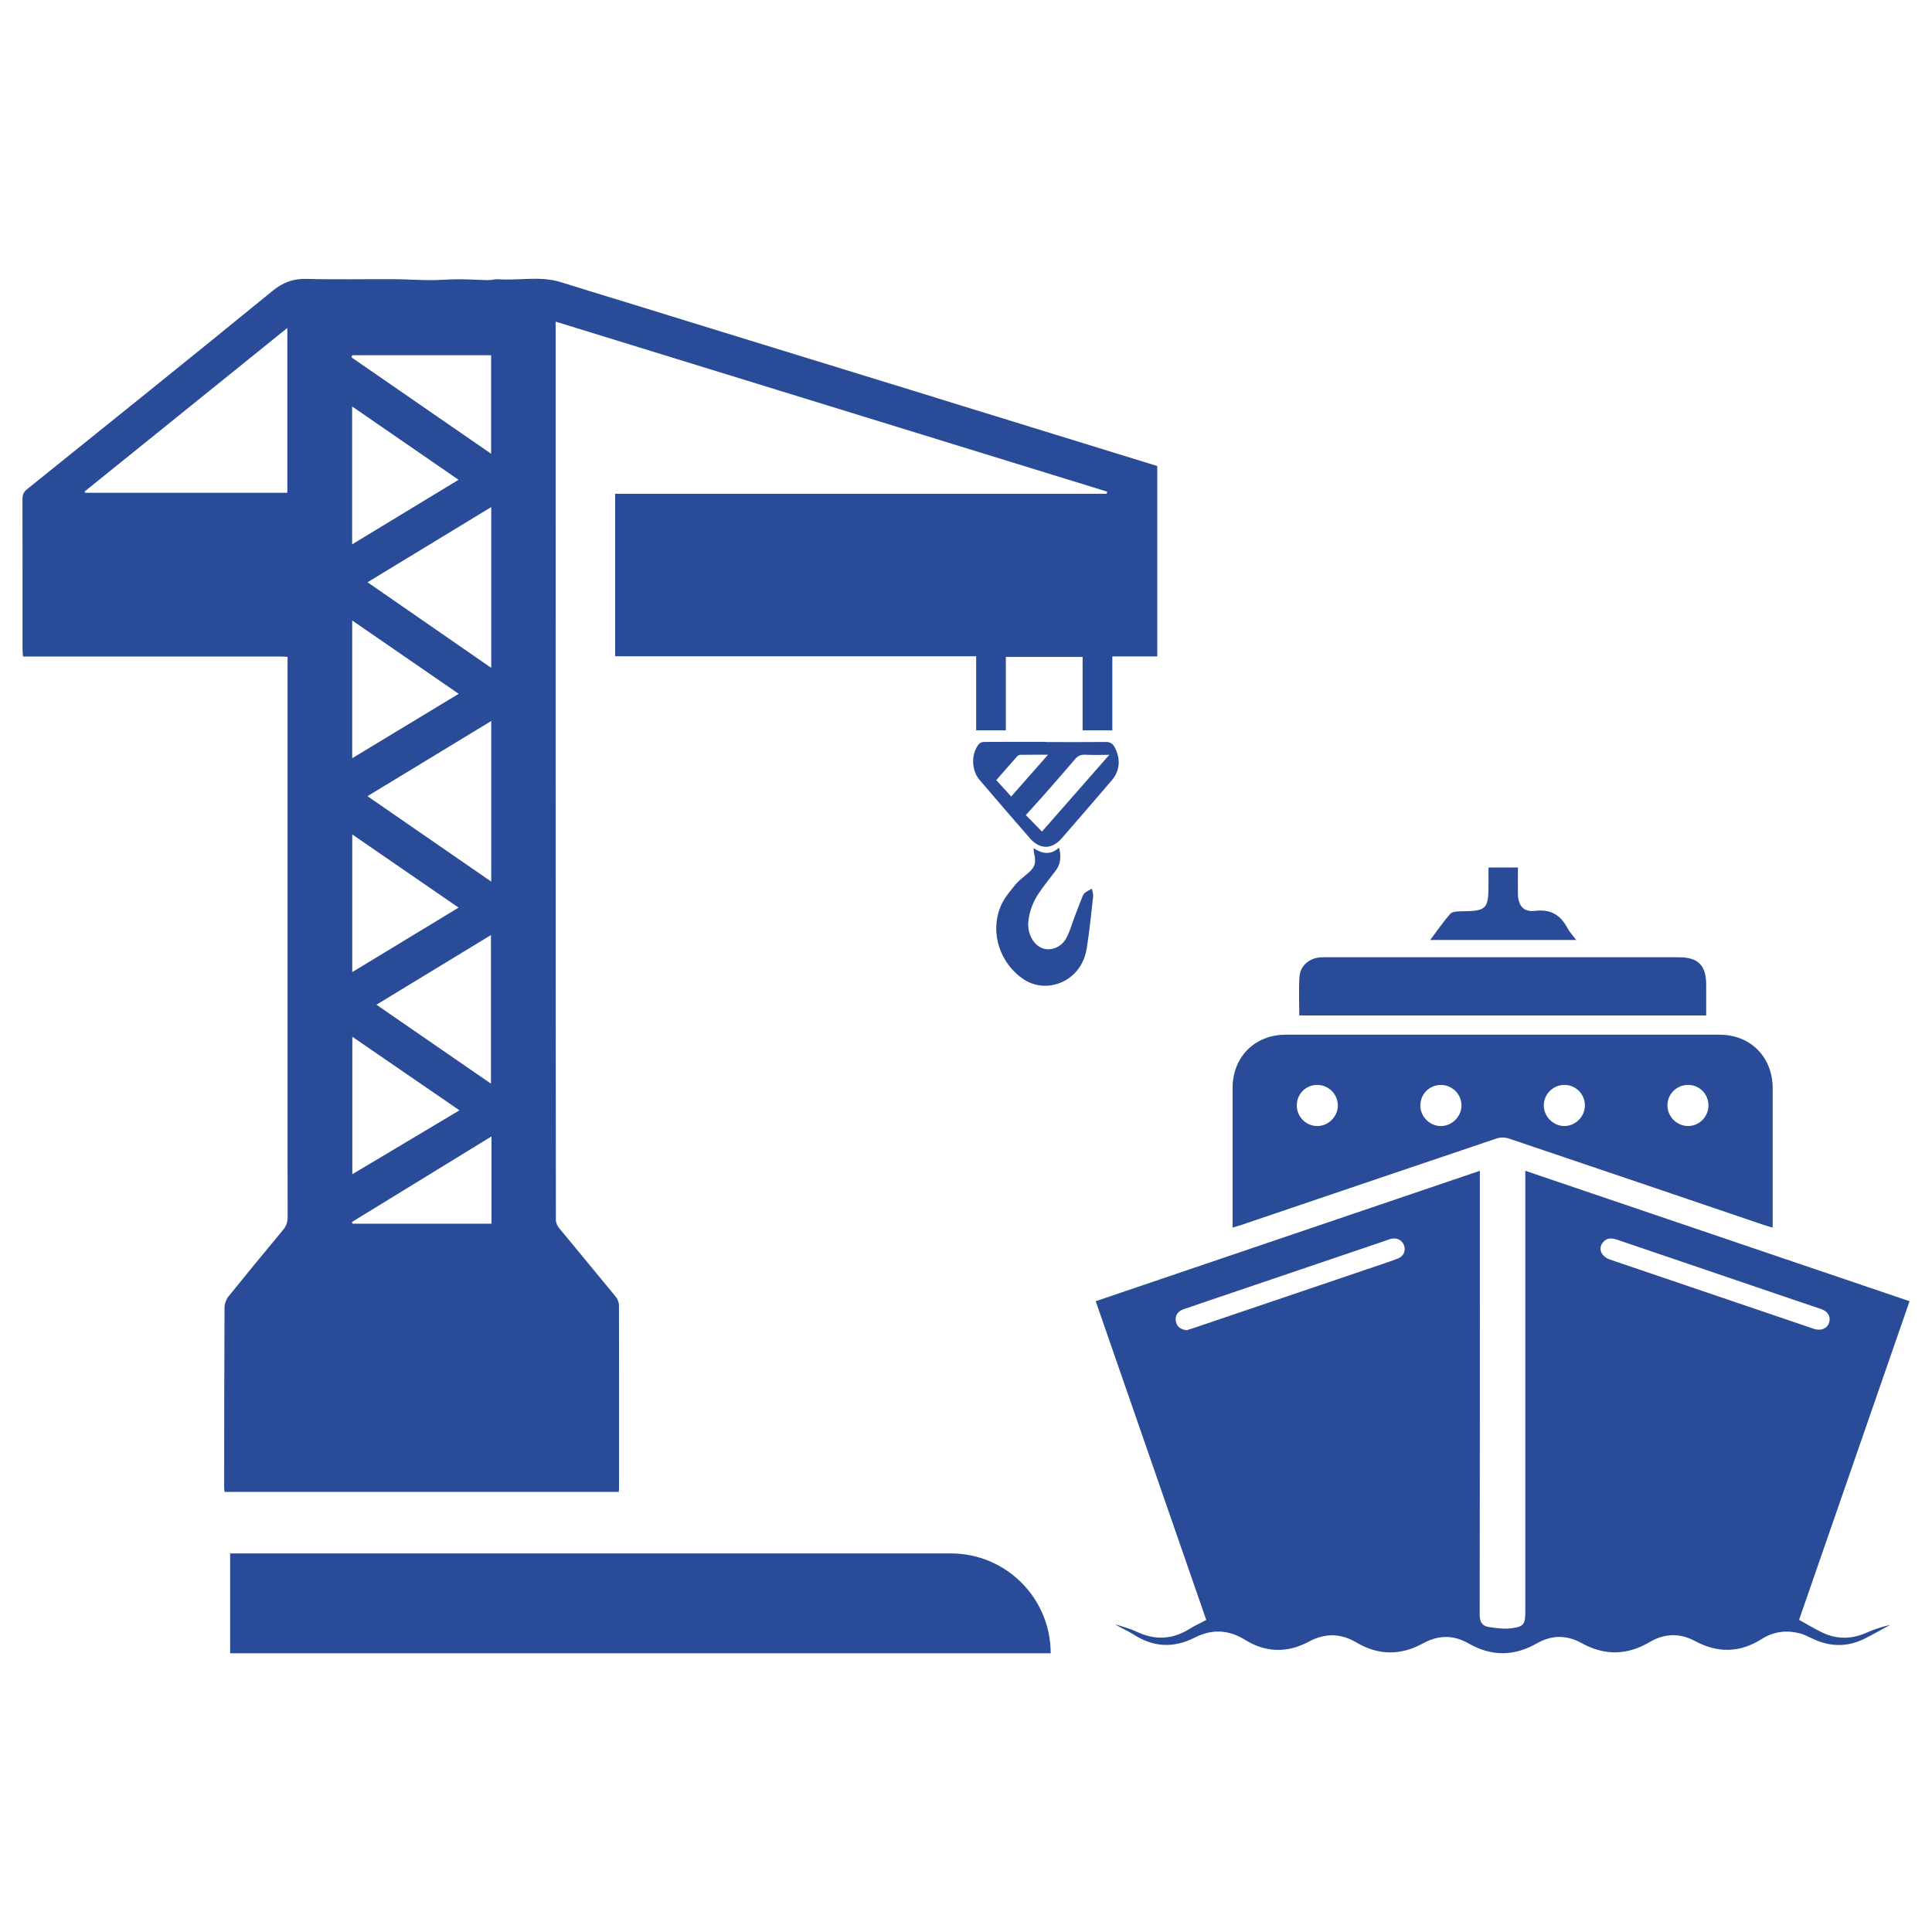
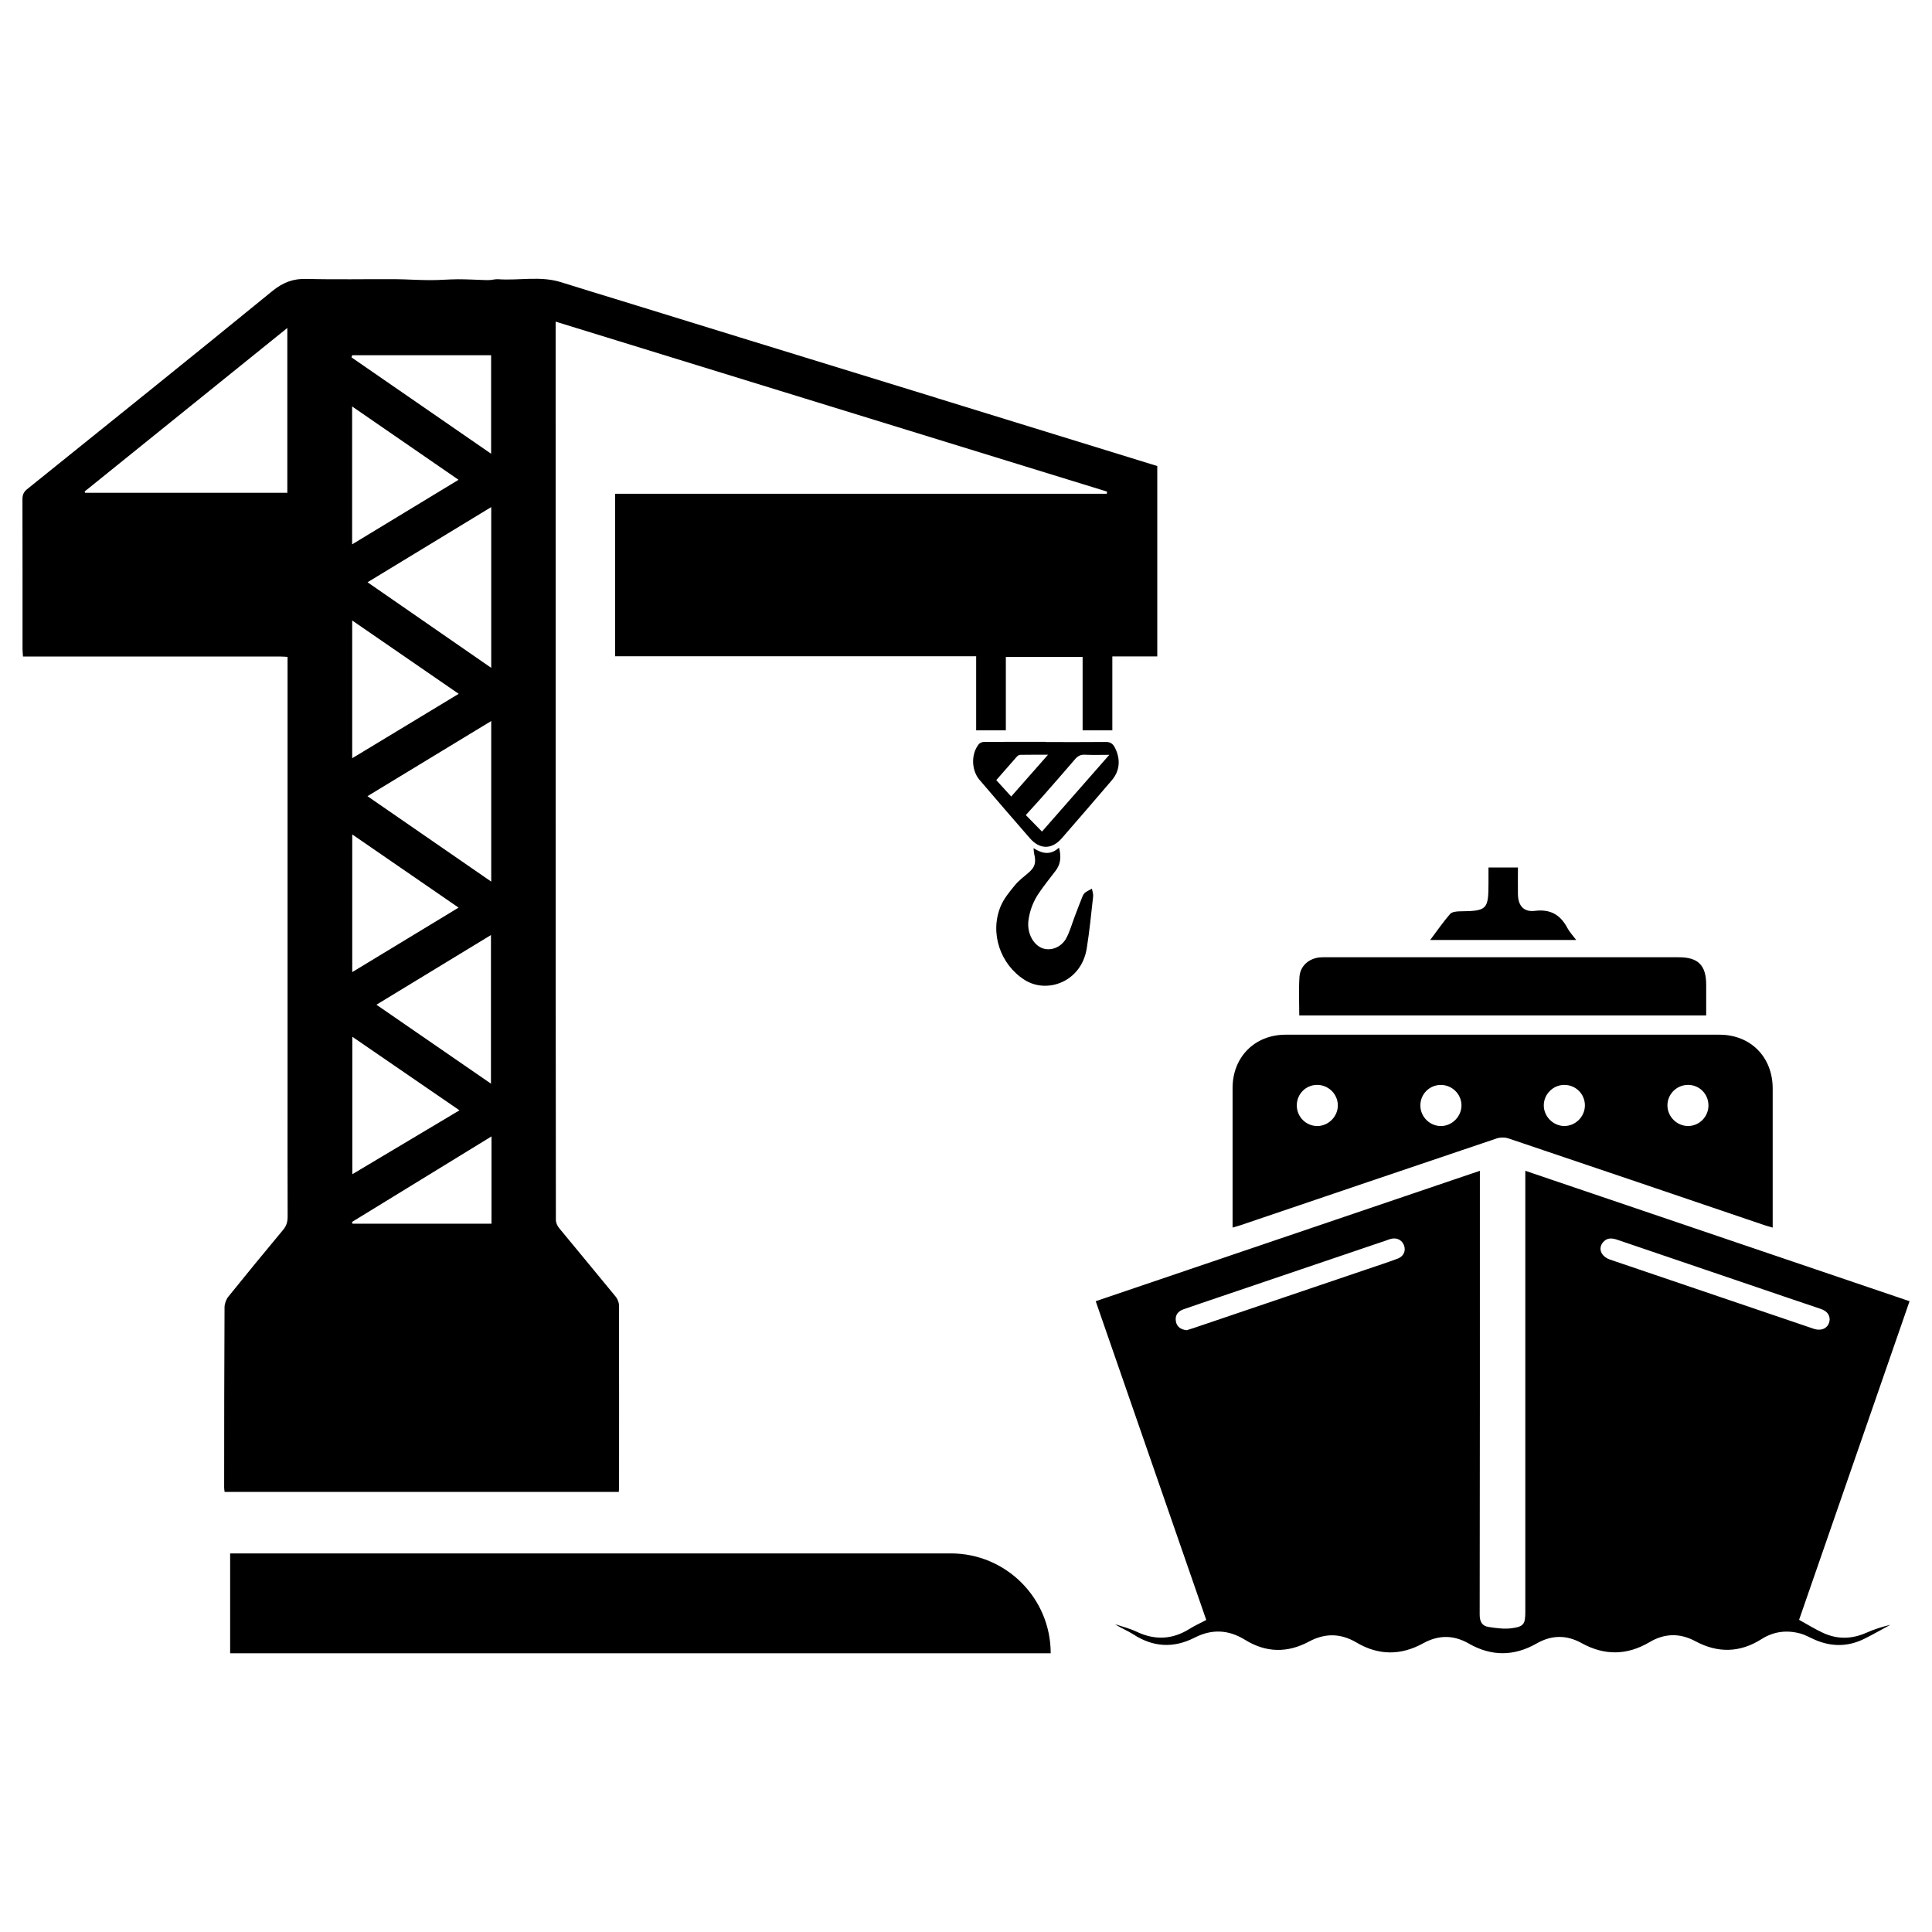
<svg xmlns="http://www.w3.org/2000/svg" id="Layer_1" data-name="Layer 1" viewBox="0 0 500 500">
  <defs>
    <style>
      .cls-1 {
        fill: #2a4c98;
        strokeWidth: 0px;
      }
    </style>
  </defs>
-   <path class="cls-1" d="M271.92,427.86h0s-212.36,0-212.36,0v-25.84h186.52c14.27,0,25.84,11.57,25.84,25.84Z" />
+   <path className="cls-1" d="M271.92,427.86h0s-212.36,0-212.36,0v-25.84h186.52c14.27,0,25.84,11.57,25.84,25.84Z" />
  <g>
-     <path class="cls-1" d="M385.23,224.51h7.61c0,2.38-.03,4.65,0,6.93.05,2.95,1.48,4.65,4.4,4.29,4.02-.49,6.59,1.01,8.4,4.44.54,1.02,1.38,1.89,2.28,3.09h-37.78c1.8-2.4,3.35-4.66,5.14-6.72.48-.56,1.68-.68,2.55-.69,7.02-.08,7.39-.43,7.39-7.38,0-1.25,0-2.51,0-3.96Z" />
-     <path class="cls-1" d="M494.19,336.76c-9.6,27.67-19.1,55.08-28.59,82.45,2.15,1.18,4.11,2.41,6.19,3.37,3.75,1.74,7.53,1.64,11.33-.07,1.96-.88,4.03-1.5,6.1-2.01-2.24,1.21-4.44,2.48-6.72,3.61-4.18,2.08-8.44,2.13-12.73.29-1.29-.55-2.52-1.29-3.86-1.65-3.51-.95-6.88-.54-10.01,1.44-5.61,3.56-11.33,3.68-17.17.54-3.99-2.14-7.94-2.05-11.84.26-5.81,3.44-11.67,3.51-17.56.25-3.92-2.17-7.77-2.13-11.65.09-5.84,3.34-11.71,3.37-17.56.02-3.94-2.26-7.83-2.26-11.82-.06-5.76,3.18-11.55,3.16-17.23-.2-4.1-2.42-8.14-2.49-12.33-.24-5.57,2.99-11.13,2.88-16.52-.46-4.27-2.65-8.59-2.85-13.03-.58-5.49,2.8-10.76,2.5-15.94-.87-1.46-.95-3.14-1.57-4.65-2.6,1.84.63,3.77,1.1,5.52,1.93,4.76,2.27,9.28,2.07,13.75-.73,1.33-.83,2.77-1.48,4.31-2.29-9.51-27.44-19.04-54.9-28.61-82.5,33.17-11.26,66.18-22.46,99.42-33.75,0,.96,0,1.67,0,2.38,0,37.48.02,74.96-.05,112.45,0,1.88.62,2.97,2.32,3.23,1.96.3,4.01.58,5.95.33,3.16-.42,3.54-1.1,3.54-4.26,0-37.24,0-74.48,0-111.71v-2.42c33.22,11.28,66.22,22.48,99.43,33.75ZM307.12,344.25c.47-.14,1.06-.31,1.63-.5,15.01-5.09,30.02-10.18,45.03-15.27,2.65-.9,5.32-1.77,7.95-2.75,1.53-.58,2.14-2.01,1.64-3.4-.51-1.41-1.86-2.11-3.39-1.72-.41.1-.81.27-1.21.41-14.32,4.86-28.63,9.71-42.95,14.57-3.17,1.08-6.35,2.14-9.52,3.25-1.43.5-2.24,1.52-1.99,3.08.24,1.45,1.25,2.16,2.81,2.34ZM473.51,341.36c-.07-1.38-.98-2.17-2.4-2.65-5.49-1.83-10.97-3.72-16.45-5.58-12-4.08-24.01-8.15-36.01-12.25-1.36-.46-2.62-.66-3.7.52-1.48,1.61-.67,3.77,1.78,4.6,11.14,3.79,22.28,7.57,33.42,11.35,6.41,2.18,12.81,4.37,19.22,6.53,2.23.75,4.09-.32,4.15-2.52Z" />
-     <path class="cls-1" d="M318.99,317.69c0-6.74,0-13.2,0-19.67,0-5.49-.01-10.99,0-16.48.02-7.98,5.73-13.76,13.74-13.76,37.42-.02,74.84-.02,112.25,0,8.1,0,13.78,5.79,13.79,13.91,0,11.29,0,22.59,0,33.88,0,.61,0,1.22,0,2.13-.82-.24-1.49-.41-2.14-.63-22.05-7.49-44.1-14.99-66.18-22.43-.94-.32-2.18-.33-3.12-.01-22.07,7.44-44.12,14.94-66.18,22.42-.62.21-1.26.38-2.18.65ZM372.81,280.78c-2.96.04-5.29,2.46-5.22,5.43.06,2.85,2.44,5.2,5.3,5.21,2.89.01,5.36-2.48,5.34-5.37-.02-2.93-2.47-5.31-5.41-5.27ZM404.85,280.77c-2.93,0-5.35,2.44-5.32,5.36.03,2.83,2.43,5.24,5.25,5.28,2.91.04,5.37-2.38,5.39-5.3.02-2.96-2.35-5.34-5.32-5.34ZM340.96,291.42c2.91-.04,5.33-2.53,5.27-5.44-.06-2.93-2.53-5.28-5.48-5.21-2.88.07-5.15,2.41-5.14,5.32,0,2.96,2.42,5.36,5.35,5.32ZM442.14,286.03c-.02-2.98-2.42-5.32-5.38-5.26-2.89.06-5.21,2.4-5.23,5.26-.02,2.92,2.41,5.37,5.33,5.38,2.92.01,5.31-2.42,5.29-5.38Z" />
-     <path class="cls-1" d="M336.25,262.8c0-3.41-.16-6.7.05-9.97.17-2.8,2.37-4.75,5.19-5.05.6-.06,1.22-.04,1.83-.04,30.39,0,60.78,0,91.17,0,5.01,0,7.07,2.08,7.07,7.15,0,2.61,0,5.21,0,7.91h-105.3Z" />
+     <path className="cls-1" d="M385.23,224.51h7.61c0,2.38-.03,4.65,0,6.93.05,2.95,1.48,4.65,4.4,4.29,4.02-.49,6.59,1.01,8.4,4.44.54,1.02,1.38,1.89,2.28,3.09h-37.78c1.8-2.4,3.35-4.66,5.14-6.72.48-.56,1.68-.68,2.55-.69,7.02-.08,7.39-.43,7.39-7.38,0-1.25,0-2.51,0-3.96Z" />
+     <path className="cls-1" d="M494.19,336.76c-9.6,27.67-19.1,55.08-28.59,82.45,2.15,1.18,4.11,2.41,6.19,3.37,3.75,1.74,7.53,1.64,11.33-.07,1.96-.88,4.03-1.5,6.1-2.01-2.24,1.21-4.44,2.48-6.72,3.61-4.18,2.08-8.44,2.13-12.73.29-1.29-.55-2.52-1.29-3.86-1.65-3.51-.95-6.88-.54-10.01,1.44-5.61,3.56-11.33,3.68-17.17.54-3.99-2.14-7.94-2.05-11.84.26-5.81,3.44-11.67,3.51-17.56.25-3.92-2.17-7.77-2.13-11.65.09-5.84,3.34-11.71,3.37-17.56.02-3.94-2.26-7.83-2.26-11.82-.06-5.76,3.18-11.55,3.16-17.23-.2-4.1-2.42-8.14-2.49-12.33-.24-5.57,2.99-11.13,2.88-16.52-.46-4.27-2.65-8.59-2.85-13.03-.58-5.49,2.8-10.76,2.5-15.94-.87-1.46-.95-3.14-1.57-4.65-2.6,1.84.63,3.77,1.1,5.52,1.93,4.76,2.27,9.28,2.07,13.75-.73,1.33-.83,2.77-1.48,4.31-2.29-9.51-27.44-19.04-54.9-28.61-82.5,33.17-11.26,66.18-22.46,99.42-33.75,0,.96,0,1.67,0,2.38,0,37.48.02,74.96-.05,112.45,0,1.88.62,2.97,2.32,3.23,1.96.3,4.01.58,5.95.33,3.16-.42,3.54-1.1,3.54-4.26,0-37.24,0-74.48,0-111.71v-2.42c33.22,11.28,66.22,22.48,99.43,33.75ZM307.12,344.25c.47-.14,1.06-.31,1.63-.5,15.01-5.09,30.02-10.18,45.03-15.27,2.65-.9,5.32-1.77,7.95-2.75,1.53-.58,2.14-2.01,1.64-3.4-.51-1.41-1.86-2.11-3.39-1.72-.41.1-.81.27-1.21.41-14.32,4.86-28.63,9.71-42.95,14.57-3.17,1.08-6.35,2.14-9.52,3.25-1.43.5-2.24,1.52-1.99,3.08.24,1.45,1.25,2.16,2.81,2.34ZM473.51,341.36c-.07-1.38-.98-2.17-2.4-2.65-5.49-1.83-10.97-3.72-16.45-5.58-12-4.08-24.01-8.15-36.01-12.25-1.36-.46-2.62-.66-3.7.52-1.48,1.61-.67,3.77,1.78,4.6,11.14,3.79,22.28,7.57,33.42,11.35,6.41,2.18,12.81,4.37,19.22,6.53,2.23.75,4.09-.32,4.15-2.52Z" />
+     <path className="cls-1" d="M318.99,317.69c0-6.74,0-13.2,0-19.67,0-5.49-.01-10.99,0-16.48.02-7.98,5.73-13.76,13.74-13.76,37.42-.02,74.84-.02,112.25,0,8.1,0,13.78,5.79,13.79,13.91,0,11.29,0,22.59,0,33.88,0,.61,0,1.22,0,2.13-.82-.24-1.49-.41-2.14-.63-22.05-7.49-44.1-14.99-66.18-22.43-.94-.32-2.18-.33-3.12-.01-22.07,7.44-44.12,14.94-66.18,22.42-.62.21-1.26.38-2.18.65ZM372.81,280.78c-2.96.04-5.29,2.46-5.22,5.43.06,2.85,2.44,5.2,5.3,5.21,2.89.01,5.36-2.48,5.34-5.37-.02-2.93-2.47-5.31-5.41-5.27ZM404.85,280.77c-2.93,0-5.35,2.44-5.32,5.36.03,2.83,2.43,5.24,5.25,5.28,2.91.04,5.37-2.38,5.39-5.3.02-2.96-2.35-5.34-5.32-5.34ZM340.96,291.42c2.91-.04,5.33-2.53,5.27-5.44-.06-2.93-2.53-5.28-5.48-5.21-2.88.07-5.15,2.41-5.14,5.32,0,2.96,2.42,5.36,5.35,5.32ZM442.14,286.03c-.02-2.98-2.42-5.32-5.38-5.26-2.89.06-5.21,2.4-5.23,5.26-.02,2.92,2.41,5.37,5.33,5.38,2.92.01,5.31-2.42,5.29-5.38Z" />
+     <path className="cls-1" d="M336.25,262.8c0-3.41-.16-6.7.05-9.97.17-2.8,2.37-4.75,5.19-5.05.6-.06,1.22-.04,1.83-.04,30.39,0,60.78,0,91.17,0,5.01,0,7.07,2.08,7.07,7.15,0,2.61,0,5.21,0,7.91h-105.3Z" />
  </g>
-   <path class="cls-1" d="M242.49,103.01c-17-5.24-34.02-10.47-51.04-15.71-10.17-3.13-20.33-6.28-30.51-9.41-5.24-1.62-10.49-3.19-15.72-4.85-5.4-1.7-10.9-.38-16.33-.78-.64-.04-1.29.15-1.93.2-.48.04-.97.04-1.46.02-2.3-.07-4.62-.21-6.92-.21-2.42.01-4.84.24-7.25.23-3.01,0-6.02-.22-9.03-.25-7.66-.04-15.33.13-22.99-.07-3.35-.1-6.04.87-8.81,3.13-21.09,17.22-42.31,34.25-63.51,51.31-.84.69-1.18,1.4-1.18,2.58.04,12.89.01,25.77.02,38.65,0,.65.07,1.31.12,2.06h19.02c15.88,0,31.74-.01,47.61,0,.58,0,1.15.05,1.84.09v111.08c0,11.26-.02,22.53.02,33.79,0,1.41-.34,2.44-1.2,3.45-4.76,5.72-9.49,11.47-14.16,17.27-.55.69-.97,1.81-.97,2.74-.09,15.55-.09,31.11-.1,46.67,0,.36.07.71.12,1.1h102.01c.04-.39.07-.64.07-.88.01-15.82.02-31.62-.02-47.43,0-.76-.4-1.67-.87-2.24-4.86-5.95-9.78-11.83-14.65-17.76-.43-.53-.81-1.37-.81-2.07-.04-37.28-.05-74.55-.05-111.83-.01-37.02-.01-74.05-.01-111.08v-9.57c47.73,14.71,95.23,29.34,142.72,43.99-.02.2-.06.38-.09.56h-127.23v42.05h93.43v19.17h7.68v-19h19.87v19h7.69v-19.13h11.63v-49.27c-19.01-5.88-38.02-11.73-57.02-17.59ZM74.35,127.54H22.02c-.05-.11-.09-.23-.12-.34,17.4-14.04,34.8-28.07,52.46-42.32v42.66ZM91.15,160.58c9.16,6.3,18.17,12.51,27.56,18.98-9.35,5.66-18.35,11.1-27.56,16.67v-35.65ZM91.13,140.88v-35.69c9.24,6.37,18.27,12.57,27.54,18.98-9.3,5.64-18.29,11.09-27.54,16.71ZM91.16,215.95c9.14,6.29,18.15,12.49,27.52,18.94-9.34,5.66-18.33,11.12-27.52,16.69v-35.62ZM91.18,268.31c9.24,6.35,18.31,12.57,27.73,19.04-9.39,5.61-18.46,11.02-27.73,16.54v-35.58ZM97.42,260.02c10.05-6.11,19.76-12.02,29.64-18.03v38.46c-9.88-6.81-19.61-13.52-29.64-20.43ZM95.1,206.05c10.77-6.55,21.3-12.95,32.03-19.45v41.56c-10.72-7.39-21.23-14.65-32.03-22.11ZM95.12,150.69c10.75-6.54,21.28-12.94,32.01-19.46v41.61c-10.77-7.46-21.28-14.71-32.01-22.15ZM91.16,91.93h35.94v25.5c-12.18-8.41-24.15-16.67-36.13-24.94.06-.2.12-.38.18-.56ZM127.19,316.69h-35.95c-.06-.15-.11-.28-.17-.43,12.05-7.38,24.08-14.78,36.13-22.16v22.59Z" />
-   <path class="cls-1" d="M288.58,193.58c-.54-1.11-1.23-1.57-2.36-1.56-5.19.06-10.38.02-15.58.02v-.05c-5.32,0-10.65-.02-15.96.02-.46,0-1.06.21-1.36.57-2.04,2.52-1.96,6.74.18,9.25,4.32,5.06,8.66,10.09,13.02,15.09,2.57,2.97,5.69,2.98,8.27.02,4.33-4.97,8.64-9.98,12.94-15,2.08-2.43,2.32-5.4.85-8.37ZM257.84,201.89c1.78-2.05,3.53-4.06,5.3-6.05.23-.25.58-.49.88-.49,2.44-.04,4.86-.03,7.21-.03-3.21,3.65-6.41,7.27-9.53,10.82-1.07-1.18-2.42-2.66-3.86-4.24ZM269.65,215.2c-1.26-1.29-2.62-2.69-4.17-4.26,1.43-1.59,2.79-3.07,4.13-4.57,2.88-3.29,5.78-6.56,8.62-9.9.72-.83,1.44-1.19,2.47-1.15,2.12.1,4.24.03,6.39.03-5.93,6.76-11.77,13.41-17.43,19.86Z" />
-   <path class="cls-1" d="M267.5,219.51c2.35,1.53,4.45,1.79,6.58-.14.6,2.37.42,4.27-.88,5.97-1.47,1.92-2.99,3.8-4.35,5.81-1.41,2.08-2.36,4.44-2.69,7.08-.38,2.96,1,5.94,3.26,7.02,2.22,1.06,5.19.07,6.55-2.49.93-1.74,1.47-3.75,2.19-5.63.65-1.71,1.3-3.42,1.98-5.11.16-.39.4-.8.71-1.03.54-.4,1.16-.67,1.74-1,.11.68.39,1.39.31,2.04-.5,4.48-.94,8.97-1.65,13.4-1.37,8.65-10.24,11.88-16.1,8.16-6.24-3.97-9.07-12.07-6.19-19.02.84-2.02,2.29-3.75,3.65-5.42,1.01-1.24,2.3-2.21,3.5-3.23,1.74-1.48,2.1-2.62,1.52-5.03-.09-.36-.08-.74-.14-1.38Z" />
+   <path className="cls-1" d="M242.49,103.01c-17-5.24-34.02-10.47-51.04-15.71-10.17-3.13-20.33-6.28-30.51-9.41-5.24-1.62-10.49-3.19-15.72-4.85-5.4-1.7-10.9-.38-16.33-.78-.64-.04-1.29.15-1.93.2-.48.04-.97.04-1.46.02-2.3-.07-4.62-.21-6.92-.21-2.42.01-4.84.24-7.25.23-3.01,0-6.02-.22-9.03-.25-7.66-.04-15.33.13-22.99-.07-3.35-.1-6.04.87-8.81,3.13-21.09,17.22-42.31,34.25-63.51,51.31-.84.69-1.18,1.4-1.18,2.58.04,12.89.01,25.77.02,38.65,0,.65.07,1.31.12,2.06h19.02c15.88,0,31.74-.01,47.61,0,.58,0,1.15.05,1.84.09v111.08c0,11.26-.02,22.53.02,33.79,0,1.41-.34,2.44-1.2,3.45-4.76,5.72-9.49,11.47-14.16,17.27-.55.69-.97,1.81-.97,2.74-.09,15.55-.09,31.11-.1,46.67,0,.36.07.71.12,1.1h102.01c.04-.39.07-.64.07-.88.01-15.82.02-31.62-.02-47.43,0-.76-.4-1.67-.87-2.24-4.86-5.95-9.78-11.83-14.65-17.76-.43-.53-.81-1.37-.81-2.07-.04-37.28-.05-74.55-.05-111.83-.01-37.02-.01-74.05-.01-111.08v-9.57c47.73,14.71,95.23,29.34,142.72,43.99-.02.2-.06.38-.09.56h-127.23v42.05h93.43v19.17h7.68v-19h19.87v19h7.69v-19.13h11.63v-49.27c-19.01-5.88-38.02-11.73-57.02-17.59ZM74.35,127.54H22.02c-.05-.11-.09-.23-.12-.34,17.4-14.04,34.8-28.07,52.46-42.32v42.66ZM91.15,160.58c9.16,6.3,18.17,12.51,27.56,18.98-9.35,5.66-18.35,11.1-27.56,16.67v-35.65ZM91.13,140.88v-35.69c9.24,6.37,18.27,12.57,27.54,18.98-9.3,5.64-18.29,11.09-27.54,16.71ZM91.16,215.95c9.14,6.29,18.15,12.49,27.52,18.94-9.34,5.66-18.33,11.12-27.52,16.69v-35.62ZM91.18,268.31c9.24,6.35,18.31,12.57,27.73,19.04-9.39,5.61-18.46,11.02-27.73,16.54v-35.58ZM97.42,260.02c10.05-6.11,19.76-12.02,29.64-18.03v38.46c-9.88-6.81-19.61-13.52-29.64-20.43ZM95.1,206.05c10.77-6.55,21.3-12.95,32.03-19.45v41.56c-10.72-7.39-21.23-14.65-32.03-22.11ZM95.12,150.69c10.75-6.54,21.28-12.94,32.01-19.46v41.61c-10.77-7.46-21.28-14.71-32.01-22.15ZM91.16,91.93h35.94v25.5c-12.18-8.41-24.15-16.67-36.13-24.94.06-.2.12-.38.18-.56ZM127.19,316.69h-35.95c-.06-.15-.11-.28-.17-.43,12.05-7.38,24.08-14.78,36.13-22.16v22.59Z" />
+   <path className="cls-1" d="M288.58,193.58c-.54-1.11-1.23-1.57-2.36-1.56-5.19.06-10.38.02-15.58.02v-.05c-5.32,0-10.65-.02-15.96.02-.46,0-1.06.21-1.36.57-2.04,2.52-1.96,6.74.18,9.25,4.32,5.06,8.66,10.09,13.02,15.09,2.57,2.97,5.69,2.98,8.27.02,4.33-4.97,8.64-9.98,12.94-15,2.08-2.43,2.32-5.4.85-8.37ZM257.84,201.89c1.78-2.05,3.53-4.06,5.3-6.05.23-.25.58-.49.88-.49,2.44-.04,4.86-.03,7.21-.03-3.21,3.65-6.41,7.27-9.53,10.82-1.07-1.18-2.42-2.66-3.86-4.24ZM269.65,215.2c-1.26-1.29-2.62-2.69-4.17-4.26,1.43-1.59,2.79-3.07,4.13-4.57,2.88-3.29,5.78-6.56,8.62-9.9.72-.83,1.44-1.19,2.47-1.15,2.12.1,4.24.03,6.39.03-5.93,6.76-11.77,13.41-17.43,19.86Z" />
+   <path className="cls-1" d="M267.5,219.51c2.35,1.53,4.45,1.79,6.58-.14.6,2.37.42,4.27-.88,5.97-1.47,1.92-2.99,3.8-4.35,5.81-1.41,2.08-2.36,4.44-2.69,7.08-.38,2.96,1,5.94,3.26,7.02,2.22,1.06,5.19.07,6.55-2.49.93-1.74,1.47-3.75,2.19-5.63.65-1.71,1.3-3.42,1.98-5.11.16-.39.4-.8.71-1.03.54-.4,1.16-.67,1.74-1,.11.68.39,1.39.31,2.04-.5,4.48-.94,8.97-1.65,13.4-1.37,8.65-10.24,11.88-16.1,8.16-6.24-3.97-9.07-12.07-6.19-19.02.84-2.02,2.29-3.75,3.65-5.42,1.01-1.24,2.3-2.21,3.5-3.23,1.74-1.48,2.1-2.62,1.52-5.03-.09-.36-.08-.74-.14-1.38Z" />
</svg>
